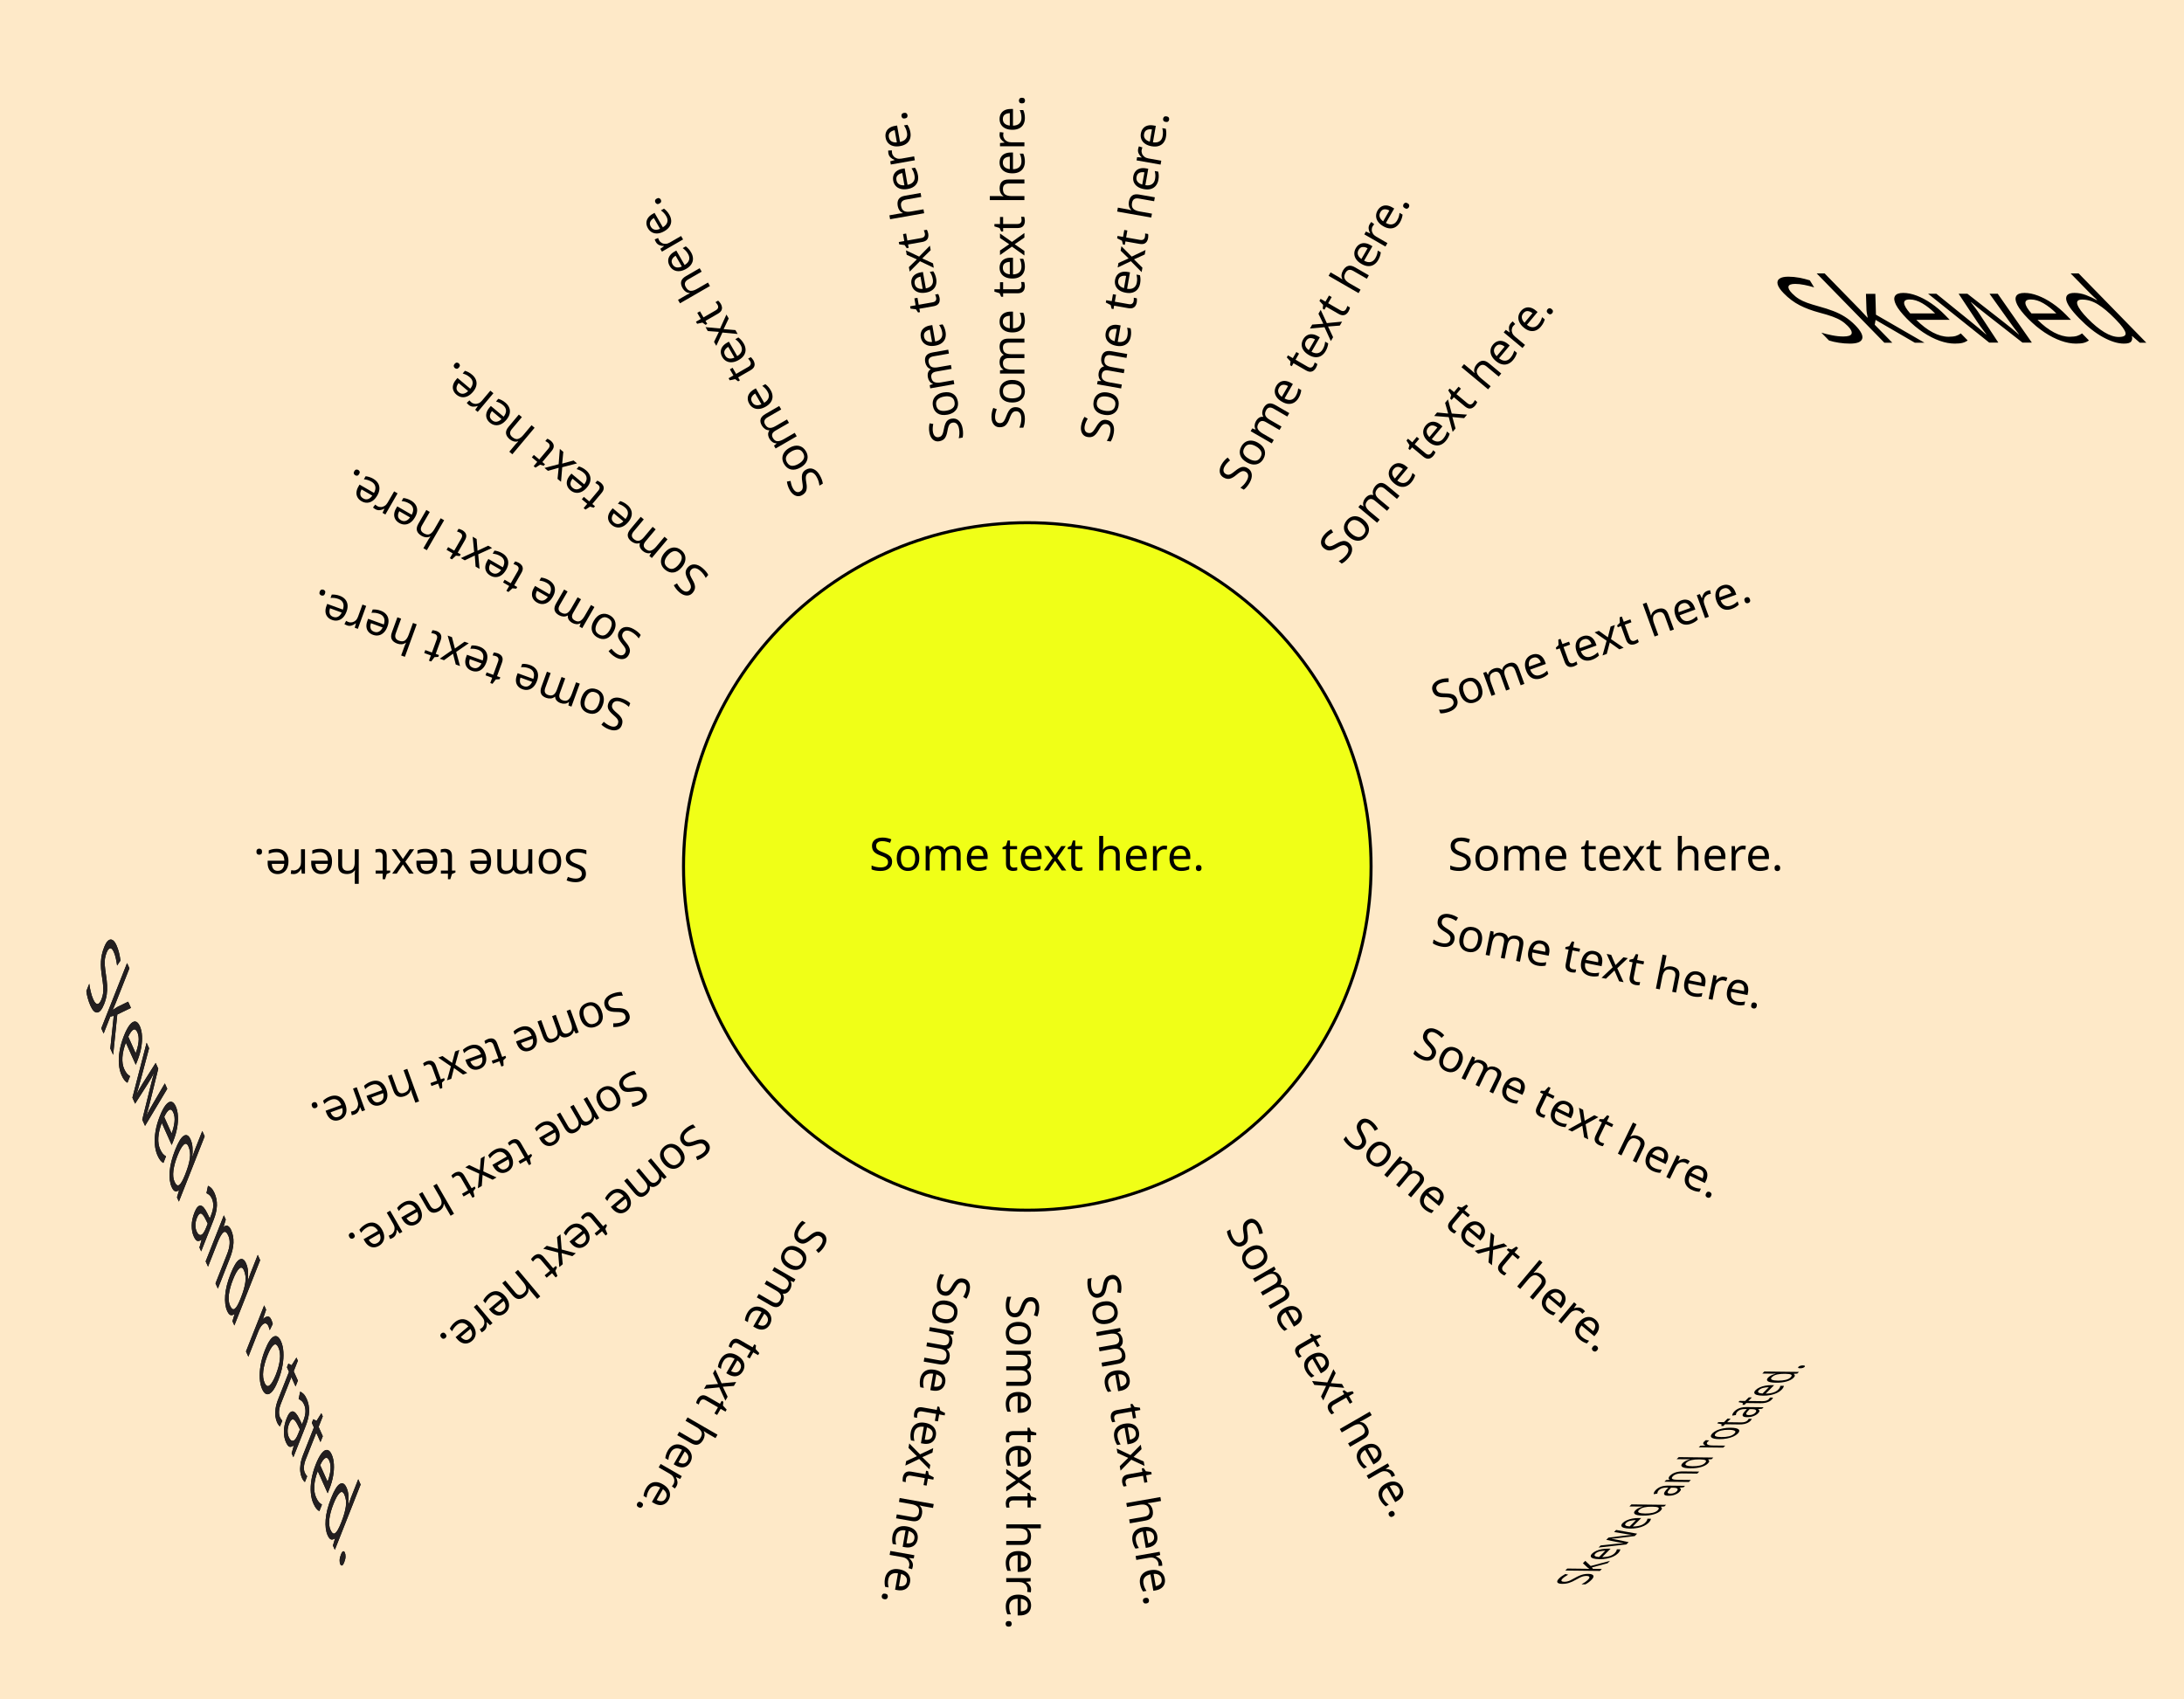
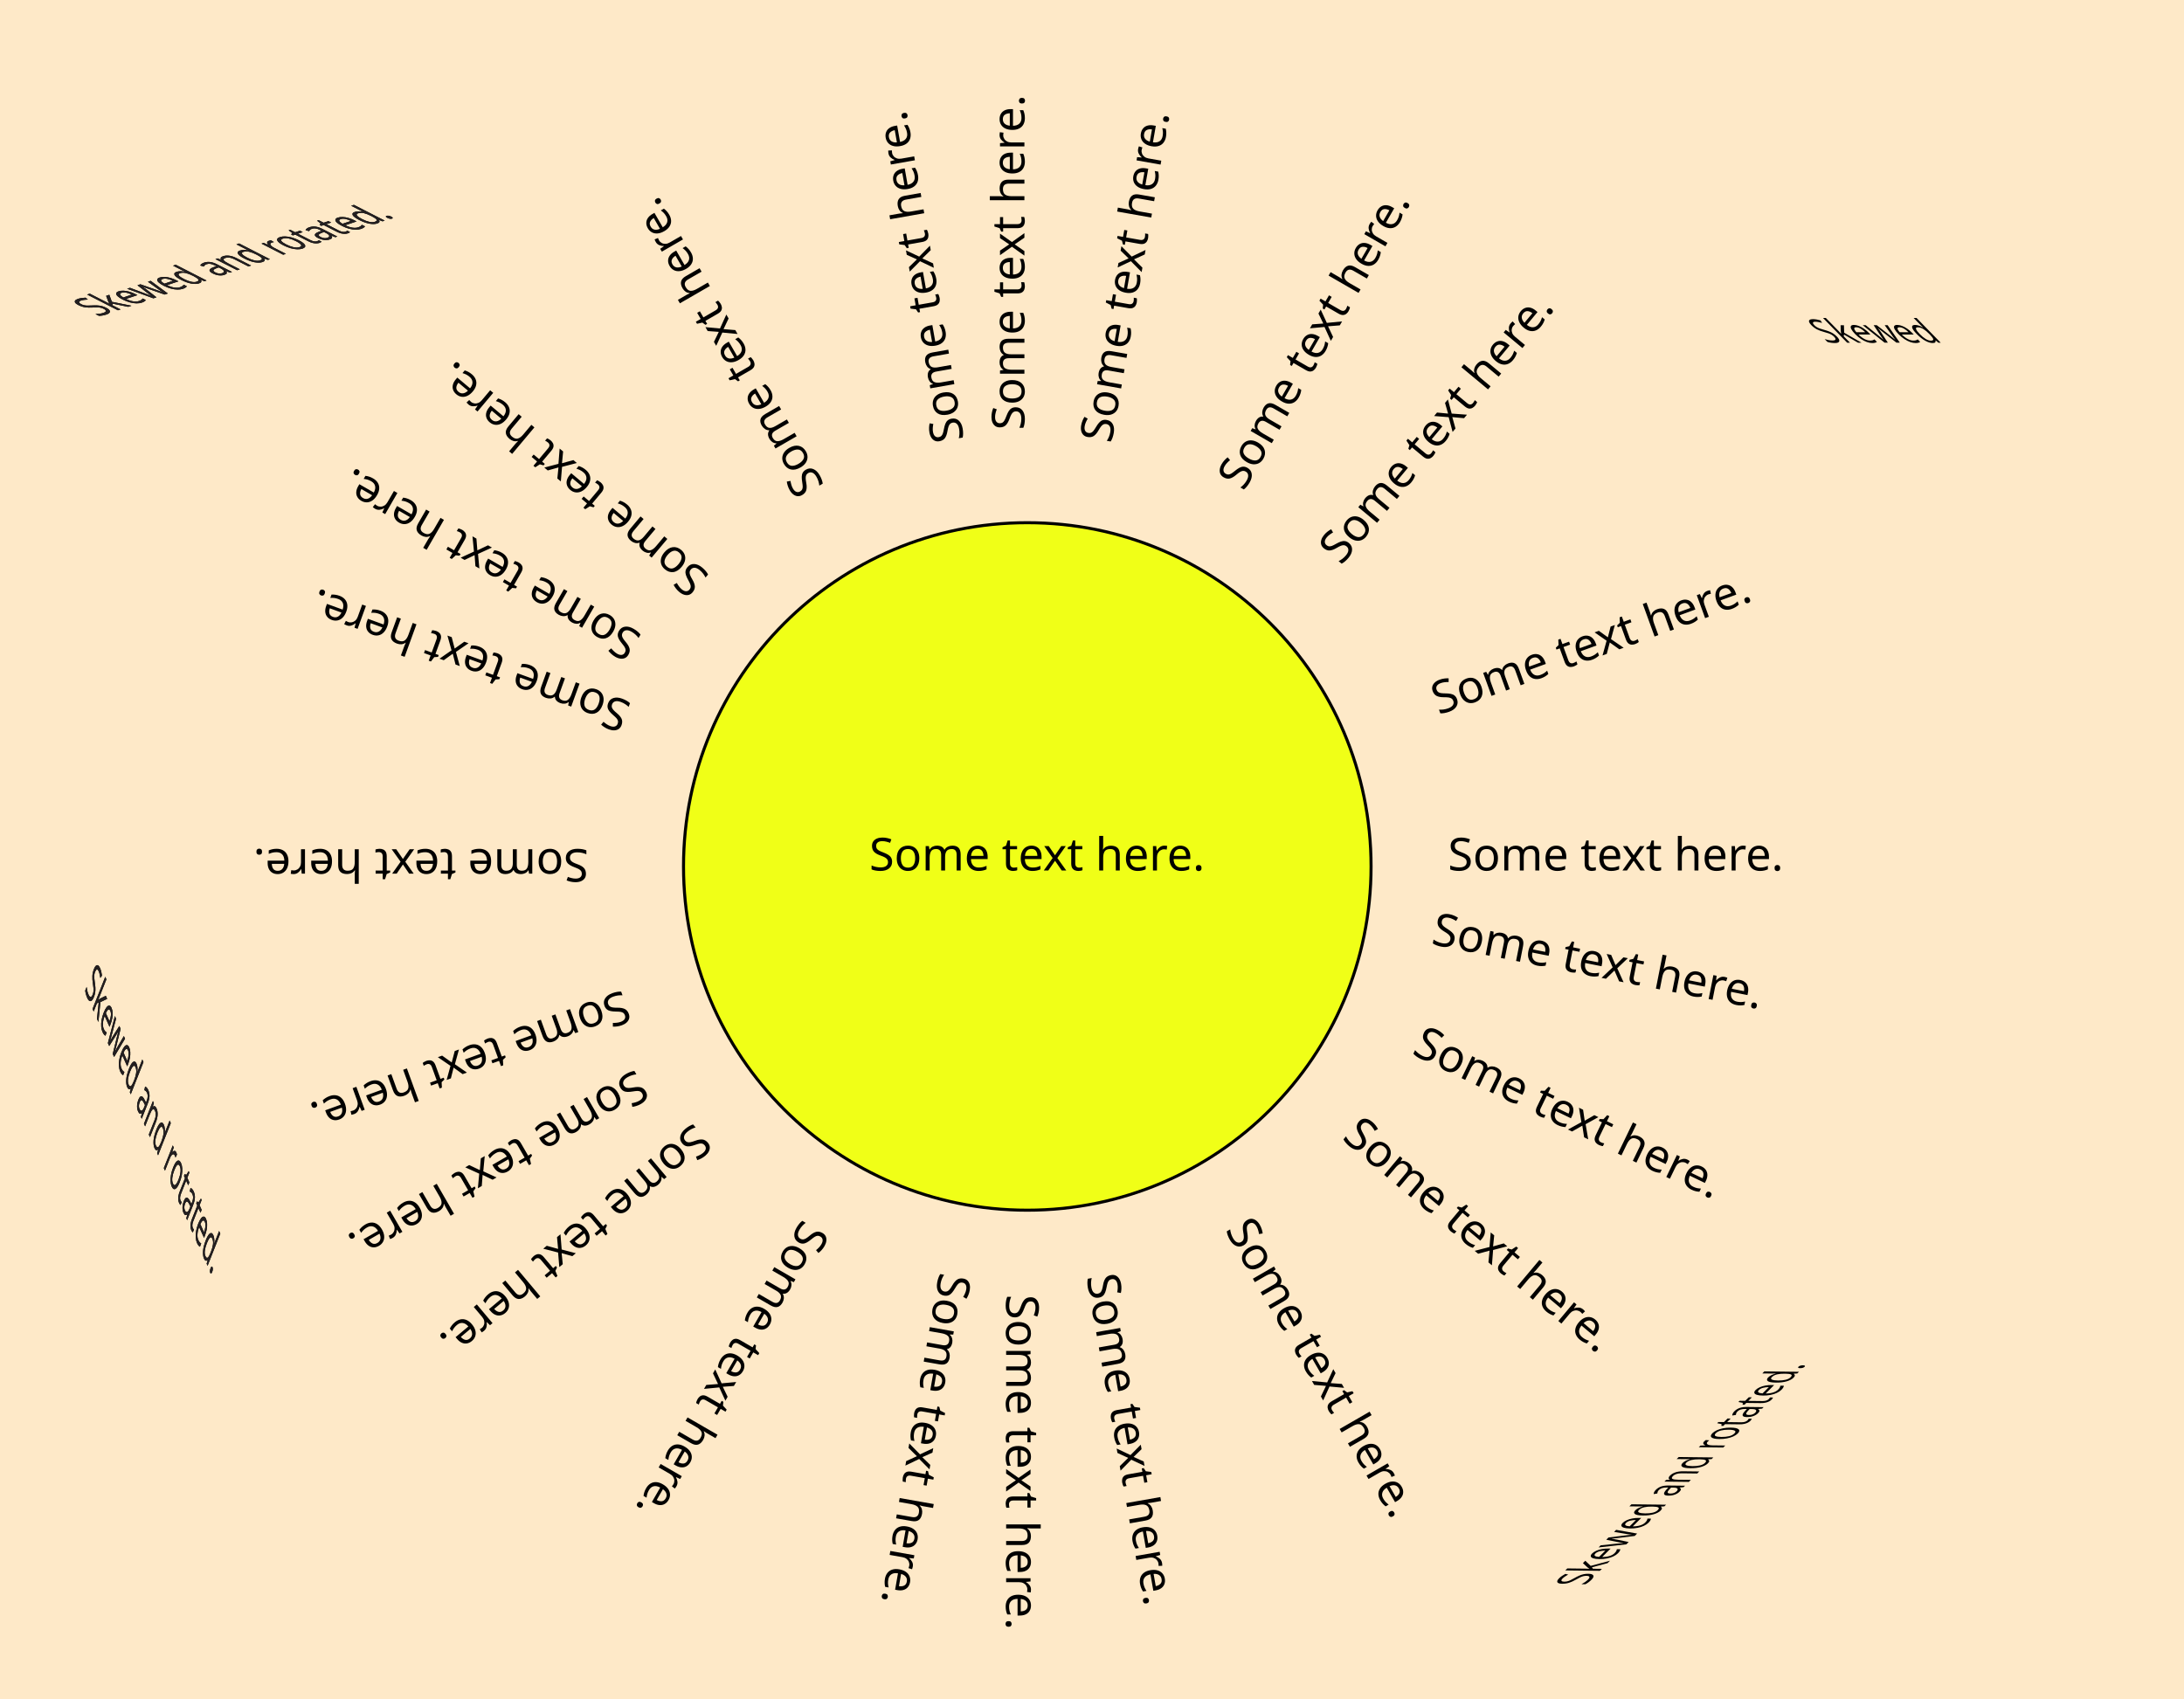
<svg xmlns="http://www.w3.org/2000/svg" version="1.1" x="0px" y="0px" viewBox="0 0 720 560" style="enable-background:new 0 0 720 560;" xml:space="preserve">
  <g id="Layer_1">
    <rect x="-3.898" y="-2.243" style="fill:#FEE9C8;" width="727.508" height="567.051" />
    <circle style="fill:#F0FF17;stroke:#000000;stroke-miterlimit:10;" cx="338.667" cy="285.667" r="113.333" />
-     <text transform="matrix(1 0 0 1 477.334 286.9995)" style="font-family:'ArialMT'; font-size:15;">Some text here.</text>
-     <text transform="matrix(0.981 0.194 -0.194 0.981 471.5372 311.2249)" style="font-family:'ArialMT'; font-size:15;">Some text here.</text>
-     <text transform="matrix(0.766 0.6428 -0.6428 0.766 442.1039 375.4058)" style="font-family:'ArialMT'; font-size:15;">Some text here.</text>
-     <text transform="matrix(0.9005 0.4348 -0.4348 0.9005 465.1042 347.4059)" style="font-family:'ArialMT'; font-size:15;">Some text here.</text>
-     <text transform="matrix(0.5 0.866 -0.866 0.5 403.7815 405.4924)" style="font-family:'ArialMT'; font-size:15;">Some text here.</text>
-     <text transform="matrix(0.1736 0.9848 -0.9848 0.1736 358.1409 420.9093)" style="font-family:'ArialMT'; font-size:15;">Some text here.</text>
-     <text transform="matrix(-0.1736 0.9848 -0.9848 -0.1736 309.7473 419.2434)" style="font-family:'ArialMT'; font-size:15;">Some text here.</text>
-     <text transform="matrix(-0.5 0.866 -0.866 -0.5 264.5649 401.6648)" style="font-family:'ArialMT'; font-size:15;">Some text here.</text>
-     <text transform="matrix(-0.766 0.6428 -0.6428 -0.766 228.8436 369.9504)" style="font-family:'ArialMT'; font-size:15;">Some text here.</text>
-     <text transform="matrix(-0.9397 0.342 -0.342 -0.9397 205.5024 326.4745)" style="font-family:'ArialMT'; font-size:15;">Some text here.</text>
-     <text transform="matrix(-0.9397 -0.342 0.342 -0.9397 208.6113 231.7609)" style="font-family:'ArialMT'; font-size:15;">Some text here.</text>
-     <text transform="matrix(-0.766 -0.6428 0.6428 -0.766 234.3067 189.7641)" style="font-family:'ArialMT'; font-size:15;">Some text here.</text>
-     <text transform="matrix(-0.5 -0.866 0.866 -0.5 271.9541 159.9446)" style="font-family:'ArialMT'; font-size:15;">Some text here.</text>
-     <text transform="matrix(-0.1736 -0.9848 0.9848 -0.1736 317.8304 144.9549)" style="font-family:'ArialMT'; font-size:15;">Some text here.</text>
-     <text transform="matrix(0.1736 -0.9848 0.9848 0.1736 366.3745 146.3817)" style="font-family:'ArialMT'; font-size:15;">Some text here.</text>
-     <text transform="matrix(0.5 -0.866 0.866 0.5 409.9742 162.2864)" style="font-family:'ArialMT'; font-size:15;">Some text here.</text>
-     <text transform="matrix(0.6395 -0.7688 0.7688 0.6395 442.1058 186.6379)" style="font-family:'ArialMT'; font-size:15;">Some text here.</text>
-     <text transform="matrix(0.9397 -0.342 0.342 0.9397 474.2375 235.7819)" style="font-family:'ArialMT'; font-size:15;">Some text here.</text>
-     <text transform="matrix(-4.371139e-08 1 -1 -4.371139e-08 331.7267 426.7707)" style="font-family:'ArialMT'; font-size:15;">Some text here.</text>
-     <text transform="matrix(-0.866 0.5 -0.5 -0.866 209.6287 352.3945)" style="font-family:'ArialMT'; font-size:15;">Some text here.</text>
-     <text transform="matrix(-0.866 -0.5 0.5 -0.866 212.0677 209.4268)" style="font-family:'ArialMT'; font-size:15;">Some text here.</text>
-     <text transform="matrix(-4.371139e-08 -1 1 -4.371139e-08 337.7164 141.7682)" style="font-family:'ArialMT'; font-size:15;">Some text here.</text>
-     <text transform="matrix(1 0 0 1 286.5684 286.9995)" style="font-family:'ArialMT'; font-size:15;">Some text here.</text>
-     <text transform="matrix(0.7154 0 0.6987 0.7154 602.1494 112.9866)" style="font-family:'ArialMT'; font-size:42.022;">Skewed</text>
-     <text transform="matrix(0.5059 -0.5059 0.9999 0.0118 522.6259 522.7503)" style="font-family:'ArialMT'; font-size:15;">Skewed and rotated.</text>
+     <text transform="matrix(1 0 0 1 477.334 286.9995)" style="font-family:'NYTFranklin-Light'; font-size:15;">Some text here.</text>
+     <text transform="matrix(0.981 0.194 -0.194 0.981 471.536 311.2415)" style="font-family:'NYTFranklin-Light'; font-size:15;">Some text here.</text>
+     <text transform="matrix(0.766 0.6428 -0.6428 0.766 442.0912 375.4188)" style="font-family:'NYTFranklin-Light'; font-size:15;">Some text here.</text>
+     <text transform="matrix(0.9005 0.4348 -0.4348 0.9005 465.1042 347.3901)" style="font-family:'NYTFranklin-Light'; font-size:15;">Some text here.</text>
+     <text transform="matrix(0.5 0.866 -0.866 0.5 403.7385 405.4873)" style="font-family:'NYTFranklin-Light'; font-size:15;">Some text here.</text>
+     <text transform="matrix(0.1736 0.9848 -0.9848 0.1736 358.1409 420.9095)" style="font-family:'NYTFranklin-Light'; font-size:15;">Some text here.</text>
+     <text transform="matrix(-0.1736 0.9848 -0.9848 -0.1736 309.7513 419.2479)" style="font-family:'NYTFranklin-Light'; font-size:15;">Some text here.</text>
+     <text transform="matrix(-0.5 0.866 -0.866 -0.5 264.5649 401.6736)" style="font-family:'NYTFranklin-Light'; font-size:15;">Some text here.</text>
+     <text transform="matrix(-0.766 0.6428 -0.6428 -0.766 228.8436 369.9495)" style="font-family:'NYTFranklin-Light'; font-size:15;">Some text here.</text>
+     <text transform="matrix(-0.9397 0.342 -0.342 -0.9397 205.3755 326.3388)" style="font-family:'NYTFranklin-Light'; font-size:15;">Some text here.</text>
+     <text transform="matrix(-0.9397 -0.342 0.342 -0.9397 208.5302 231.7609)" style="font-family:'NYTFranklin-Light'; font-size:15;">Some text here.</text>
+     <text transform="matrix(-0.766 -0.6428 0.6428 -0.766 234.2433 189.6371)" style="font-family:'NYTFranklin-Light'; font-size:15;">Some text here.</text>
+     <text transform="matrix(-0.5 -0.866 0.866 -0.5 271.9219 159.9446)" style="font-family:'NYTFranklin-Light'; font-size:15;">Some text here.</text>
+     <text transform="matrix(-0.1736 -0.9848 0.9848 -0.1736 317.8468 144.9549)" style="font-family:'NYTFranklin-Light'; font-size:15;">Some text here.</text>
+     <text transform="matrix(0.1736 -0.9848 0.9848 0.1736 366.3745 146.3759)" style="font-family:'NYTFranklin-Light'; font-size:15;">Some text here.</text>
+     <text transform="matrix(0.5 -0.866 0.866 0.5 409.9742 162.2132)" style="font-family:'NYTFranklin-Light'; font-size:15;">Some text here.</text>
+     <text transform="matrix(0.6395 -0.7688 0.7688 0.6395 442.0848 186.6545)" style="font-family:'NYTFranklin-Light'; font-size:15;">Some text here.</text>
+     <text transform="matrix(0.9397 -0.342 0.342 0.9397 474.2375 235.7816)" style="font-family:'NYTFranklin-Light'; font-size:15;">Some text here.</text>
+     <text transform="matrix(-4.371139e-08 1 -1 -4.371139e-08 331.6945 426.8027)" style="font-family:'NYTFranklin-Light'; font-size:15;">Some text here.</text>
+     <text transform="matrix(-0.866 0.5 -0.5 -0.866 209.6287 352.3955)" style="font-family:'NYTFranklin-Light'; font-size:15;">Some text here.</text>
+     <text transform="matrix(-0.866 -0.5 0.5 -0.866 212.0042 209.2998)" style="font-family:'NYTFranklin-Light'; font-size:15;">Some text here.</text>
+     <text transform="matrix(-4.371139e-08 -1 1 -4.371139e-08 337.7164 141.8092)" style="font-family:'NYTFranklin-Light'; font-size:15;">Some text here.</text>
+     <text transform="matrix(1 0 0 1 286.5684 286.9995)" style="font-family:'NYTFranklin-Light'; font-size:15;">Some text here.</text>
+     <text transform="matrix(0.7154 0 0.6987 0.7154 602.1494 112.9866)" style="font-family:'NYTFranklin-Light'; font-size:15;">Skewed</text>
+     <text transform="matrix(0.5059 -0.5059 0.9999 0.0118 522.6285 522.7133)" style="font-family:'NYTFranklin-Light'; font-size:15;">Skewed and rotated.</text>
    <g>
-       <text transform="matrix(0.2924 0.6529 -0.3673 0.9301 27.743 326.4365)" style="font-family:'ArialMT'; font-size:30.455;">Skewed and rotated.</text>
-       <text transform="matrix(0.2924 0.6529 -0.3673 0.9301 27.743 326.4365)" style="fill:#231F20; font-family:'ArialMT'; font-size:30.455;">Skewed and rotated.</text>
+       <text transform="matrix(0.2924 0.6529 -0.3673 0.9301 27.727 326.4362)" style="font-family:'NYTFranklin-Light'; font-size:15;">Skewed and rotated.</text>
+       <text transform="matrix(0.2924 0.6529 -0.3673 0.9301 27.727 326.4362)" style="fill:#231F20; font-family:'NYTFranklin-Light'; font-size:15;">Skewed and rotated.</text>
+     </g>
+     <g>
+       <text transform="matrix(0.6781 -0.228 0.8903 0.4554 32.4241 104.4752)" style="font-family:'NYTFranklin-Light'; font-size:15;">Skewed and rotated.</text>
+       <text transform="matrix(0.6781 -0.228 0.8903 0.4554 32.4241 104.4752)" style="fill:#231F20; font-family:'NYTFranklin-Light'; font-size:15;">Skewed and rotated.</text>
    </g>
    <line style="fill:none;" x1="396" y1="179" x2="410" y2="179" />
    <circle style="fill:#F0FF17;stroke:#000000;stroke-miterlimit:10;" cx="1231.496" cy="118.527" r="49.801" />
-     <text transform="matrix(1 0 0 1 1292.43 119.1128)" style="font-family:'ArialMT'; font-size:15;">Some text here.</text>
-     <text transform="matrix(0.981 0.194 -0.194 0.981 1289.867 129.7407)" style="font-family:'ArialMT'; font-size:15;">Some text here.</text>
-     <text transform="matrix(0.766 0.6428 -0.6428 0.766 1276.896 158.0034)" style="font-family:'ArialMT'; font-size:15;">Some text here.</text>
-     <text transform="matrix(0.5 0.866 -0.866 0.5 1260.16 171.24)" style="font-family:'ArialMT'; font-size:15;">Some text here.</text>
-     <text transform="matrix(0.1736 0.9848 -0.9848 0.1736 1240.104 177.9525)" style="font-family:'ArialMT'; font-size:15;">Some text here.</text>
-     <text transform="matrix(-0.1736 0.9848 -0.9848 -0.1736 1218.819 177.2696)" style="font-family:'ArialMT'; font-size:15;">Some text here.</text>
-     <text transform="matrix(-0.5 0.866 -0.866 -0.5 1199.027 169.4993)" style="font-family:'ArialMT'; font-size:15;">Some text here.</text>
-     <text transform="matrix(-0.766 0.6428 -0.6428 -0.766 1183.261 155.4538)" style="font-family:'ArialMT'; font-size:15;">Some text here.</text>
-     <text transform="matrix(-0.9397 0.342 -0.342 -0.9397 1172.978 136.4377)" style="font-family:'ArialMT'; font-size:15;">Some text here.</text>
+     <text transform="matrix(1 0 0 1 1292.43 119.1128)" style="font-family:'NYTFranklin-Light'; font-size:15;">Some text here.</text>
+     <text transform="matrix(0.981 0.194 -0.194 0.981 1289.867 129.7407)" style="font-family:'NYTFranklin-Light'; font-size:15;">Some text here.</text>
+     <text transform="matrix(0.766 0.6428 -0.6428 0.766 1276.896 158.0034)" style="font-family:'NYTFranklin-Light'; font-size:15;">Some text here.</text>
+     <text transform="matrix(0.5 0.866 -0.866 0.5 1260.16 171.24)" style="font-family:'NYTFranklin-Light'; font-size:15;">Some text here.</text>
+     <text transform="matrix(0.1736 0.9848 -0.9848 0.1736 1240.104 177.9525)" style="font-family:'NYTFranklin-Light'; font-size:15;">Some text here.</text>
+     <text transform="matrix(-0.1736 0.9848 -0.9848 -0.1736 1218.819 177.2696)" style="font-family:'NYTFranklin-Light'; font-size:15;">Some text here.</text>
+     <text transform="matrix(-0.5 0.866 -0.866 -0.5 1199.027 169.4993)" style="font-family:'NYTFranklin-Light'; font-size:15;">Some text here.</text>
+     <text transform="matrix(-0.766 0.6428 -0.6428 -0.766 1183.261 155.4538)" style="font-family:'NYTFranklin-Light'; font-size:15;">Some text here.</text>
+     <text transform="matrix(-0.9397 0.342 -0.342 -0.9397 1172.978 136.4377)" style="font-family:'NYTFranklin-Light'; font-size:15;">Some text here.</text>
    <g>
-       <text transform="matrix(-1 0 0 -1 194.0742 280.0005)" style="font-family:'ArialMT'; font-size:15;">Some text here.</text>
+       <text transform="matrix(-1 0 0 -1 194.0733 280)" style="font-family:'NYTFranklin-Light'; font-size:15;">Some text here.</text>
    </g>
-     <text transform="matrix(-0.9397 -0.342 0.342 -0.9397 1174.309 94.8103)" style="font-family:'ArialMT'; font-size:15;">Some text here.</text>
-     <text transform="matrix(-0.766 -0.6428 0.6428 -0.766 1185.547 76.4466)" style="font-family:'ArialMT'; font-size:15;">Some text here.</text>
-     <text transform="matrix(-0.5 -0.866 0.866 -0.5 1202.195 63.3733)" style="font-family:'ArialMT'; font-size:15;">Some text here.</text>
-     <text transform="matrix(-0.1736 -0.9848 0.9848 -0.1736 1222.383 56.7212)" style="font-family:'ArialMT'; font-size:15;">Some text here.</text>
-     <text transform="matrix(0.1736 -0.9848 0.9848 0.1736 1243.672 57.3714)" style="font-family:'ArialMT'; font-size:15;">Some text here.</text>
-     <text transform="matrix(0.5 -0.866 0.866 0.5 1262.89 64.3596)" style="font-family:'ArialMT'; font-size:15;">Some text here.</text>
-     <text transform="matrix(0.6395 -0.7688 0.7688 0.6395 1276.942 74.9898)" style="font-family:'ArialMT'; font-size:15;">Some text here.</text>
-     <text transform="matrix(0.9397 -0.342 0.342 0.9397 1291.049 96.5754)" style="font-family:'ArialMT'; font-size:15;">Some text here.</text>
-     <text transform="matrix(0.866 0.5 -0.5 0.866 1283.438 150.3132)" style="font-family:'ArialMT'; font-size:15;">Some text here.</text>
-     <text transform="matrix(0 1 -1 0 1228.454 180.524)" style="font-family:'ArialMT'; font-size:15;">Some text here.</text>
-     <text transform="matrix(-0.866 0.5 -0.5 -0.866 1174.834 147.939)" style="font-family:'ArialMT'; font-size:15;">Some text here.</text>
-     <text transform="matrix(-0.866 -0.5 0.5 -0.866 1175.973 85.0901)" style="font-family:'ArialMT'; font-size:15;">Some text here.</text>
-     <text transform="matrix(0 -1 1 0 1231.078 55.2859)" style="font-family:'ArialMT'; font-size:15;">Some text here.</text>
-     <text transform="matrix(1 0 0 1 1188.095 119.1128)" style="font-family:'ArialMT'; font-size:15;">Some text here.</text>
-     <text transform="matrix(0.7154 0 0.6987 0.7154 1347.29 42.6608)" style="font-family:'ArialMT'; font-size:15;">Skewed</text>
-     <text transform="matrix(0.5059 -0.5059 0.9999 0.0118 1302.384 336.2574)" style="font-family:'ArialMT'; font-size:15;">Skewed and rotated.</text>
+     <text transform="matrix(-0.9397 -0.342 0.342 -0.9397 1174.309 94.8103)" style="font-family:'NYTFranklin-Light'; font-size:15;">Some text here.</text>
+     <text transform="matrix(-0.766 -0.6428 0.6428 -0.766 1185.547 76.4466)" style="font-family:'NYTFranklin-Light'; font-size:15;">Some text here.</text>
+     <text transform="matrix(-0.5 -0.866 0.866 -0.5 1202.195 63.3733)" style="font-family:'NYTFranklin-Light'; font-size:15;">Some text here.</text>
+     <text transform="matrix(-0.1736 -0.9848 0.9848 -0.1736 1222.383 56.7212)" style="font-family:'NYTFranklin-Light'; font-size:15;">Some text here.</text>
+     <text transform="matrix(0.1736 -0.9848 0.9848 0.1736 1243.672 57.3714)" style="font-family:'NYTFranklin-Light'; font-size:15;">Some text here.</text>
+     <text transform="matrix(0.5 -0.866 0.866 0.5 1262.89 64.3596)" style="font-family:'NYTFranklin-Light'; font-size:15;">Some text here.</text>
+     <text transform="matrix(0.6395 -0.7688 0.7688 0.6395 1276.942 74.9898)" style="font-family:'NYTFranklin-Light'; font-size:15;">Some text here.</text>
+     <text transform="matrix(0.9397 -0.342 0.342 0.9397 1291.049 96.5754)" style="font-family:'NYTFranklin-Light'; font-size:15;">Some text here.</text>
+     <text transform="matrix(0.866 0.5 -0.5 0.866 1283.438 150.3132)" style="font-family:'NYTFranklin-Light'; font-size:15;">Some text here.</text>
+     <text transform="matrix(0 1 -1 0 1228.454 180.524)" style="font-family:'NYTFranklin-Light'; font-size:15;">Some text here.</text>
+     <text transform="matrix(-0.866 0.5 -0.5 -0.866 1174.834 147.939)" style="font-family:'NYTFranklin-Light'; font-size:15;">Some text here.</text>
+     <text transform="matrix(-0.866 -0.5 0.5 -0.866 1175.973 85.0901)" style="font-family:'NYTFranklin-Light'; font-size:15;">Some text here.</text>
+     <text transform="matrix(0 -1 1 0 1231.078 55.2859)" style="font-family:'NYTFranklin-Light'; font-size:15;">Some text here.</text>
+     <text transform="matrix(1 0 0 1 1188.095 119.1128)" style="font-family:'NYTFranklin-Light'; font-size:15;">Some text here.</text>
+     <text transform="matrix(0.7154 0 0.6987 0.7154 1347.29 42.6608)" style="font-family:'NYTFranklin-Light'; font-size:15;">Skewed</text>
+     <text transform="matrix(0.5059 -0.5059 0.9999 0.0118 1302.384 336.2574)" style="font-family:'NYTFranklin-Light'; font-size:15;">Skewed and rotated.</text>
    <g>
-       <text transform="matrix(0.2924 0.6529 -0.3673 0.9301 1108.904 142.0897)" style="font-family:'ArialMT'; font-size:15;">Skewed and rotated.</text>
-       <text transform="matrix(0.2924 0.6529 -0.3673 0.9301 1108.904 142.0897)" style="fill:#231F20; font-family:'ArialMT'; font-size:15;">Skewed and rotated.</text>
+       <text transform="matrix(0.2924 0.6529 -0.3673 0.9301 1108.904 142.0897)" style="font-family:'NYTFranklin-Light'; font-size:15;">Skewed and rotated.</text>
+       <text transform="matrix(0.2924 0.6529 -0.3673 0.9301 1108.904 142.0897)" style="fill:#231F20; font-family:'NYTFranklin-Light'; font-size:15;">Skewed and rotated.</text>
    </g>
    <line style="fill:none;" x1="1257" y1="72" x2="1263" y2="72" />
    <rect x="-952" y="589" style="fill:none;" width="919" height="369" />
-     <text transform="matrix(1 0 0 1 -952 599.6494)" style="display:none;">
-       <tspan x="0" y="0" style="display:inline; font-family:'MyriadPro-Regular'; font-size:15;">ai2html-css</tspan>
-       <tspan x="0" y="18" style="display:inline; font-family:'MyriadPro-Regular'; font-size:15;">.g-artboard  {</tspan>
-       <tspan x="0" y="36" style="display:inline; font-family:'MyriadPro-Regular'; font-size:15;">max-width: 1050px;</tspan>
-       <tspan x="0" y="54" style="display:inline; font-family:'MyriadPro-Regular'; font-size:15;">min-width: 460px;</tspan>
-       <tspan x="0" y="72" style="display:inline; font-family:'MyriadPro-Regular'; font-size:15;">}</tspan>
+     <text transform="matrix(1 0 0 1 -952 599.5)" style="display:none;">
+       <tspan x="0" y="0" style="display:inline; font-family:'NYTFranklin-Light'; font-size:15;">ai2html-css</tspan>
+       <tspan x="0" y="18" style="display:inline; font-family:'NYTFranklin-Light'; font-size:15;">.g-artboard  {</tspan>
+       <tspan x="0" y="36" style="display:inline; font-family:'NYTFranklin-Light'; font-size:15;">max-width: 1050px;</tspan>
+       <tspan x="0" y="54" style="display:inline; font-family:'NYTFranklin-Light'; font-size:15;">min-width: 460px;</tspan>
+       <tspan x="0" y="72" style="display:inline; font-family:'NYTFranklin-Light'; font-size:15;">}</tspan>
    </text>
  </g>
  <g id="ai2html-settings">
    <rect x="-912" y="-107.667" style="fill:none;" width="400" height="462" />
-     <text transform="matrix(1 0 0 1 -912.0004 -97.0166)" style="display:none;">
-       <tspan x="0" y="0" style="display:inline; font-family:'MyriadPro-Regular'; font-size:15;">ai2html-settings</tspan>
-       <tspan x="0" y="18" style="display:inline; font-family:'MyriadPro-Regular'; font-size:15;">settings_version: 0.51</tspan>
-       <tspan x="0" y="36" style="display:inline; font-family:'MyriadPro-Regular'; font-size:15;">image_format: svg</tspan>
-       <tspan x="0" y="54" style="display:inline; font-family:'MyriadPro-Regular'; font-size:15;">responsiveness: dynamic</tspan>
-       <tspan x="0" y="72" style="display:inline; font-family:'MyriadPro-Regular'; font-size:15;">output: one-file</tspan>
-       <tspan x="0" y="90" style="display:inline; font-family:'MyriadPro-Regular'; font-size:15;">html_output_path: /ai2html-output/</tspan>
-       <tspan x="0" y="108" style="display:inline; font-family:'MyriadPro-Regular'; font-size:15;">html_output_extension: .html</tspan>
-       <tspan x="0" y="126" style="display:inline; font-family:'MyriadPro-Regular'; font-size:15;">image_output_path: </tspan>
-       <tspan x="0" y="144" style="display:inline; font-family:'MyriadPro-Regular'; font-size:15;">local_preview_template: template.html</tspan>
-       <tspan x="0" y="162" style="display:inline; font-family:'MyriadPro-Regular'; font-size:15;">png_number_of_czolors: 128</tspan>
-       <tspan x="0" y="180" style="display:inline; font-family:'MyriadPro-Regular'; font-size:15;">jpg_quality: 80</tspan>
-       <tspan x="0" y="198" style="display:inline; font-family:'MyriadPro-Regular'; font-size:15;">headline: Ai Graphic Headline</tspan>
-       <tspan x="0" y="216" style="display:inline; font-family:'MyriadPro-Regular'; font-size:15;">leadin: Introductory text here.</tspan>
-       <tspan x="0" y="234" style="display:inline; font-family:'MyriadPro-Regular'; font-size:15;">notes: Notes: Text goes here.</tspan>
-       <tspan x="0" y="252" style="display:inline; font-family:'MyriadPro-Regular'; font-size:15;">sources: Source: Name goes here.</tspan>
-       <tspan x="0" y="270" style="display:inline; font-family:'MyriadPro-Regular'; font-size:15;">credit: By ai2html</tspan>
-       <tspan x="0" y="288" style="display:inline; font-family:'MyriadPro-Regular'; font-size:15;">render_rotated_skewed_text_as: html</tspan>
-       <tspan x="0" y="306" style="display:inline; font-family:'MyriadPro-Regular'; font-size:15;">testing_mode: yes</tspan>
+     <text transform="matrix(1 0 0 1 -912.0004 -97.1665)" style="display:none;">
+       <tspan x="0" y="0" style="display:inline; font-family:'NYTFranklin-Light'; font-size:15;">ai2html-settings</tspan>
+       <tspan x="0" y="18" style="display:inline; font-family:'NYTFranklin-Light'; font-size:15;">settings_version: 0.51</tspan>
+       <tspan x="0" y="36" style="display:inline; font-family:'NYTFranklin-Light'; font-size:15;">image_format: svg</tspan>
+       <tspan x="0" y="54" style="display:inline; font-family:'NYTFranklin-Light'; font-size:15;">responsiveness:fixed</tspan>
+       <tspan x="0" y="72" style="display:inline; font-family:'NYTFranklin-Light'; font-size:15;">output: one-file</tspan>
+       <tspan x="0" y="90" style="display:inline; font-family:'NYTFranklin-Light'; font-size:15;">html_output_path: /ai2html-output/</tspan>
+       <tspan x="0" y="108" style="display:inline; font-family:'NYTFranklin-Light'; font-size:15;">html_output_extension: .html</tspan>
+       <tspan x="0" y="126" style="display:inline; font-family:'NYTFranklin-Light'; font-size:15;">image_output_path: </tspan>
+       <tspan x="0" y="144" style="display:inline; font-family:'NYTFranklin-Light'; font-size:15;">local_preview_template: template.html</tspan>
+       <tspan x="0" y="162" style="display:inline; font-family:'NYTFranklin-Light'; font-size:15;">png_number_of_czolors: 128</tspan>
+       <tspan x="0" y="180" style="display:inline; font-family:'NYTFranklin-Light'; font-size:15;">jpg_quality: 80</tspan>
+       <tspan x="0" y="198" style="display:inline; font-family:'NYTFranklin-Light'; font-size:15;">headline: Ai Graphic Headline</tspan>
+       <tspan x="0" y="216" style="display:inline; font-family:'NYTFranklin-Light'; font-size:15;">leadin: Introductory text here.</tspan>
+       <tspan x="0" y="234" style="display:inline; font-family:'NYTFranklin-Light'; font-size:15;">notes: Notes: Text goes here.</tspan>
+       <tspan x="0" y="252" style="display:inline; font-family:'NYTFranklin-Light'; font-size:15;">sources: Source: Name goes here.</tspan>
+       <tspan x="0" y="270" style="display:inline; font-family:'NYTFranklin-Light'; font-size:15;">credit: By ai2html</tspan>
+       <tspan x="0" y="288" style="display:inline; font-family:'NYTFranklin-Light'; font-size:15;">render_rotated_skewed_text_as: html</tspan>
+       <tspan x="0" y="306" style="display:inline; font-family:'NYTFranklin-Light'; font-size:15;">testing_mode: yes</tspan>
    </text>
  </g>
</svg>
